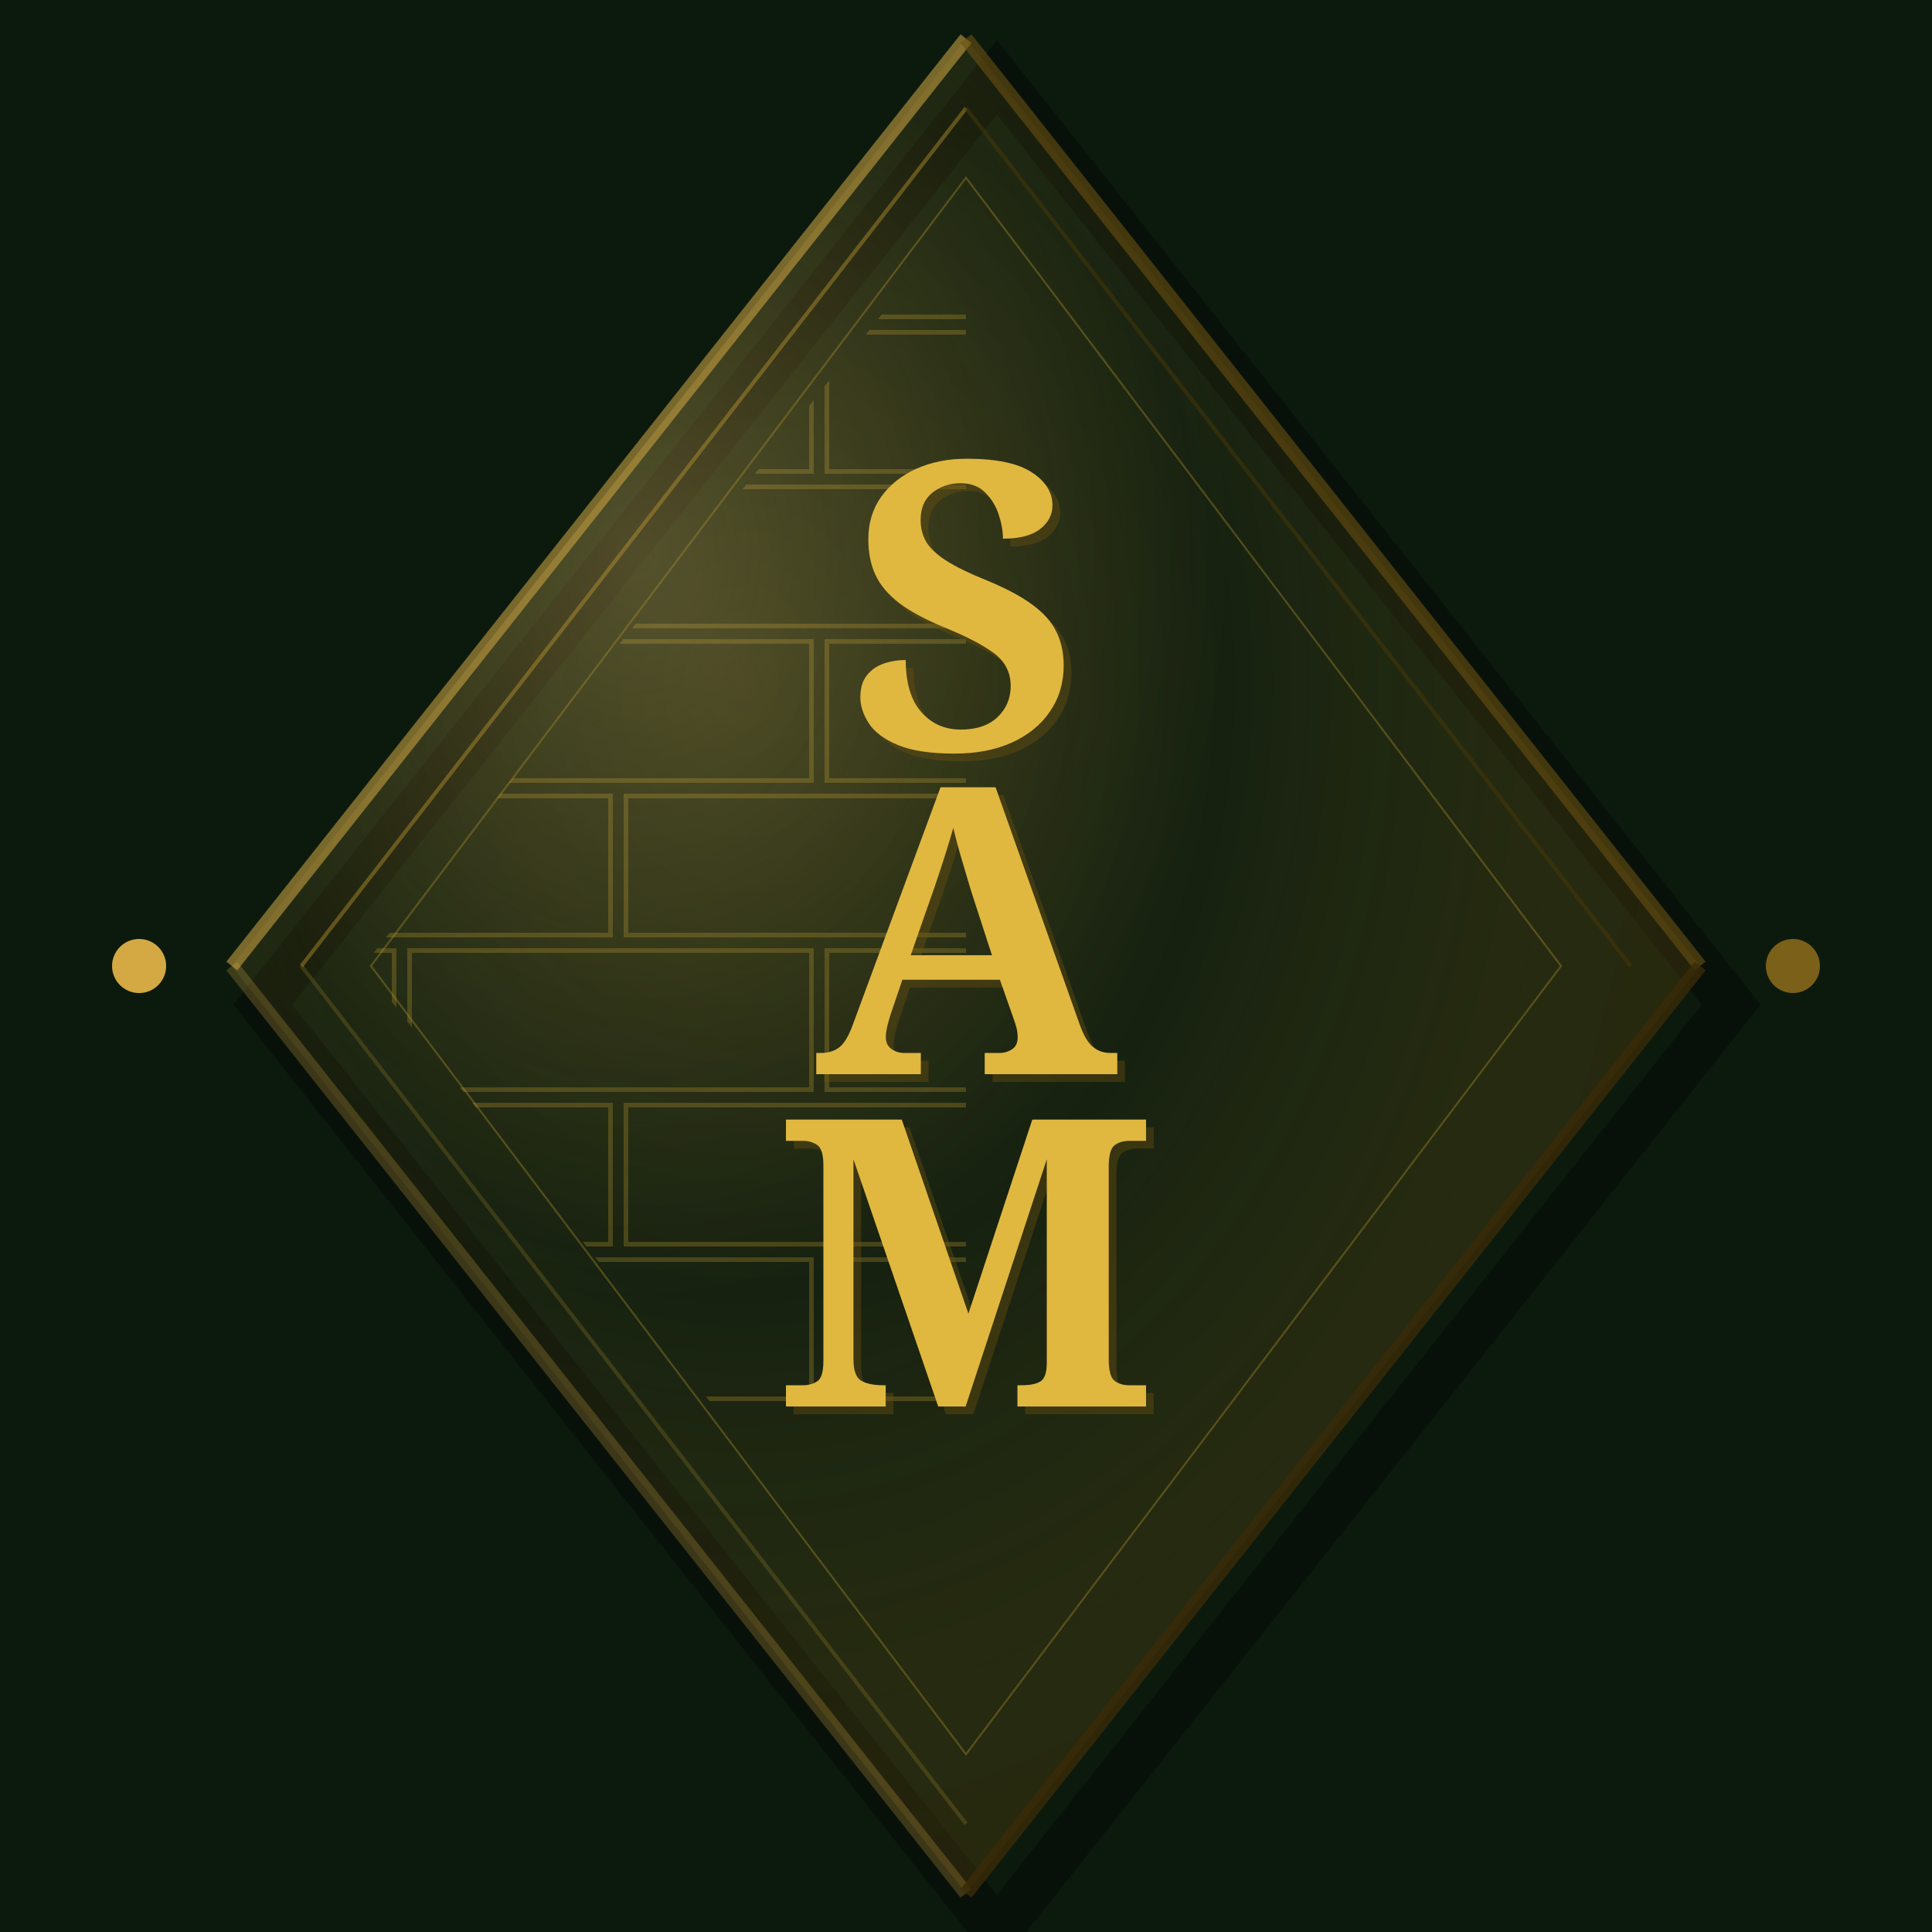
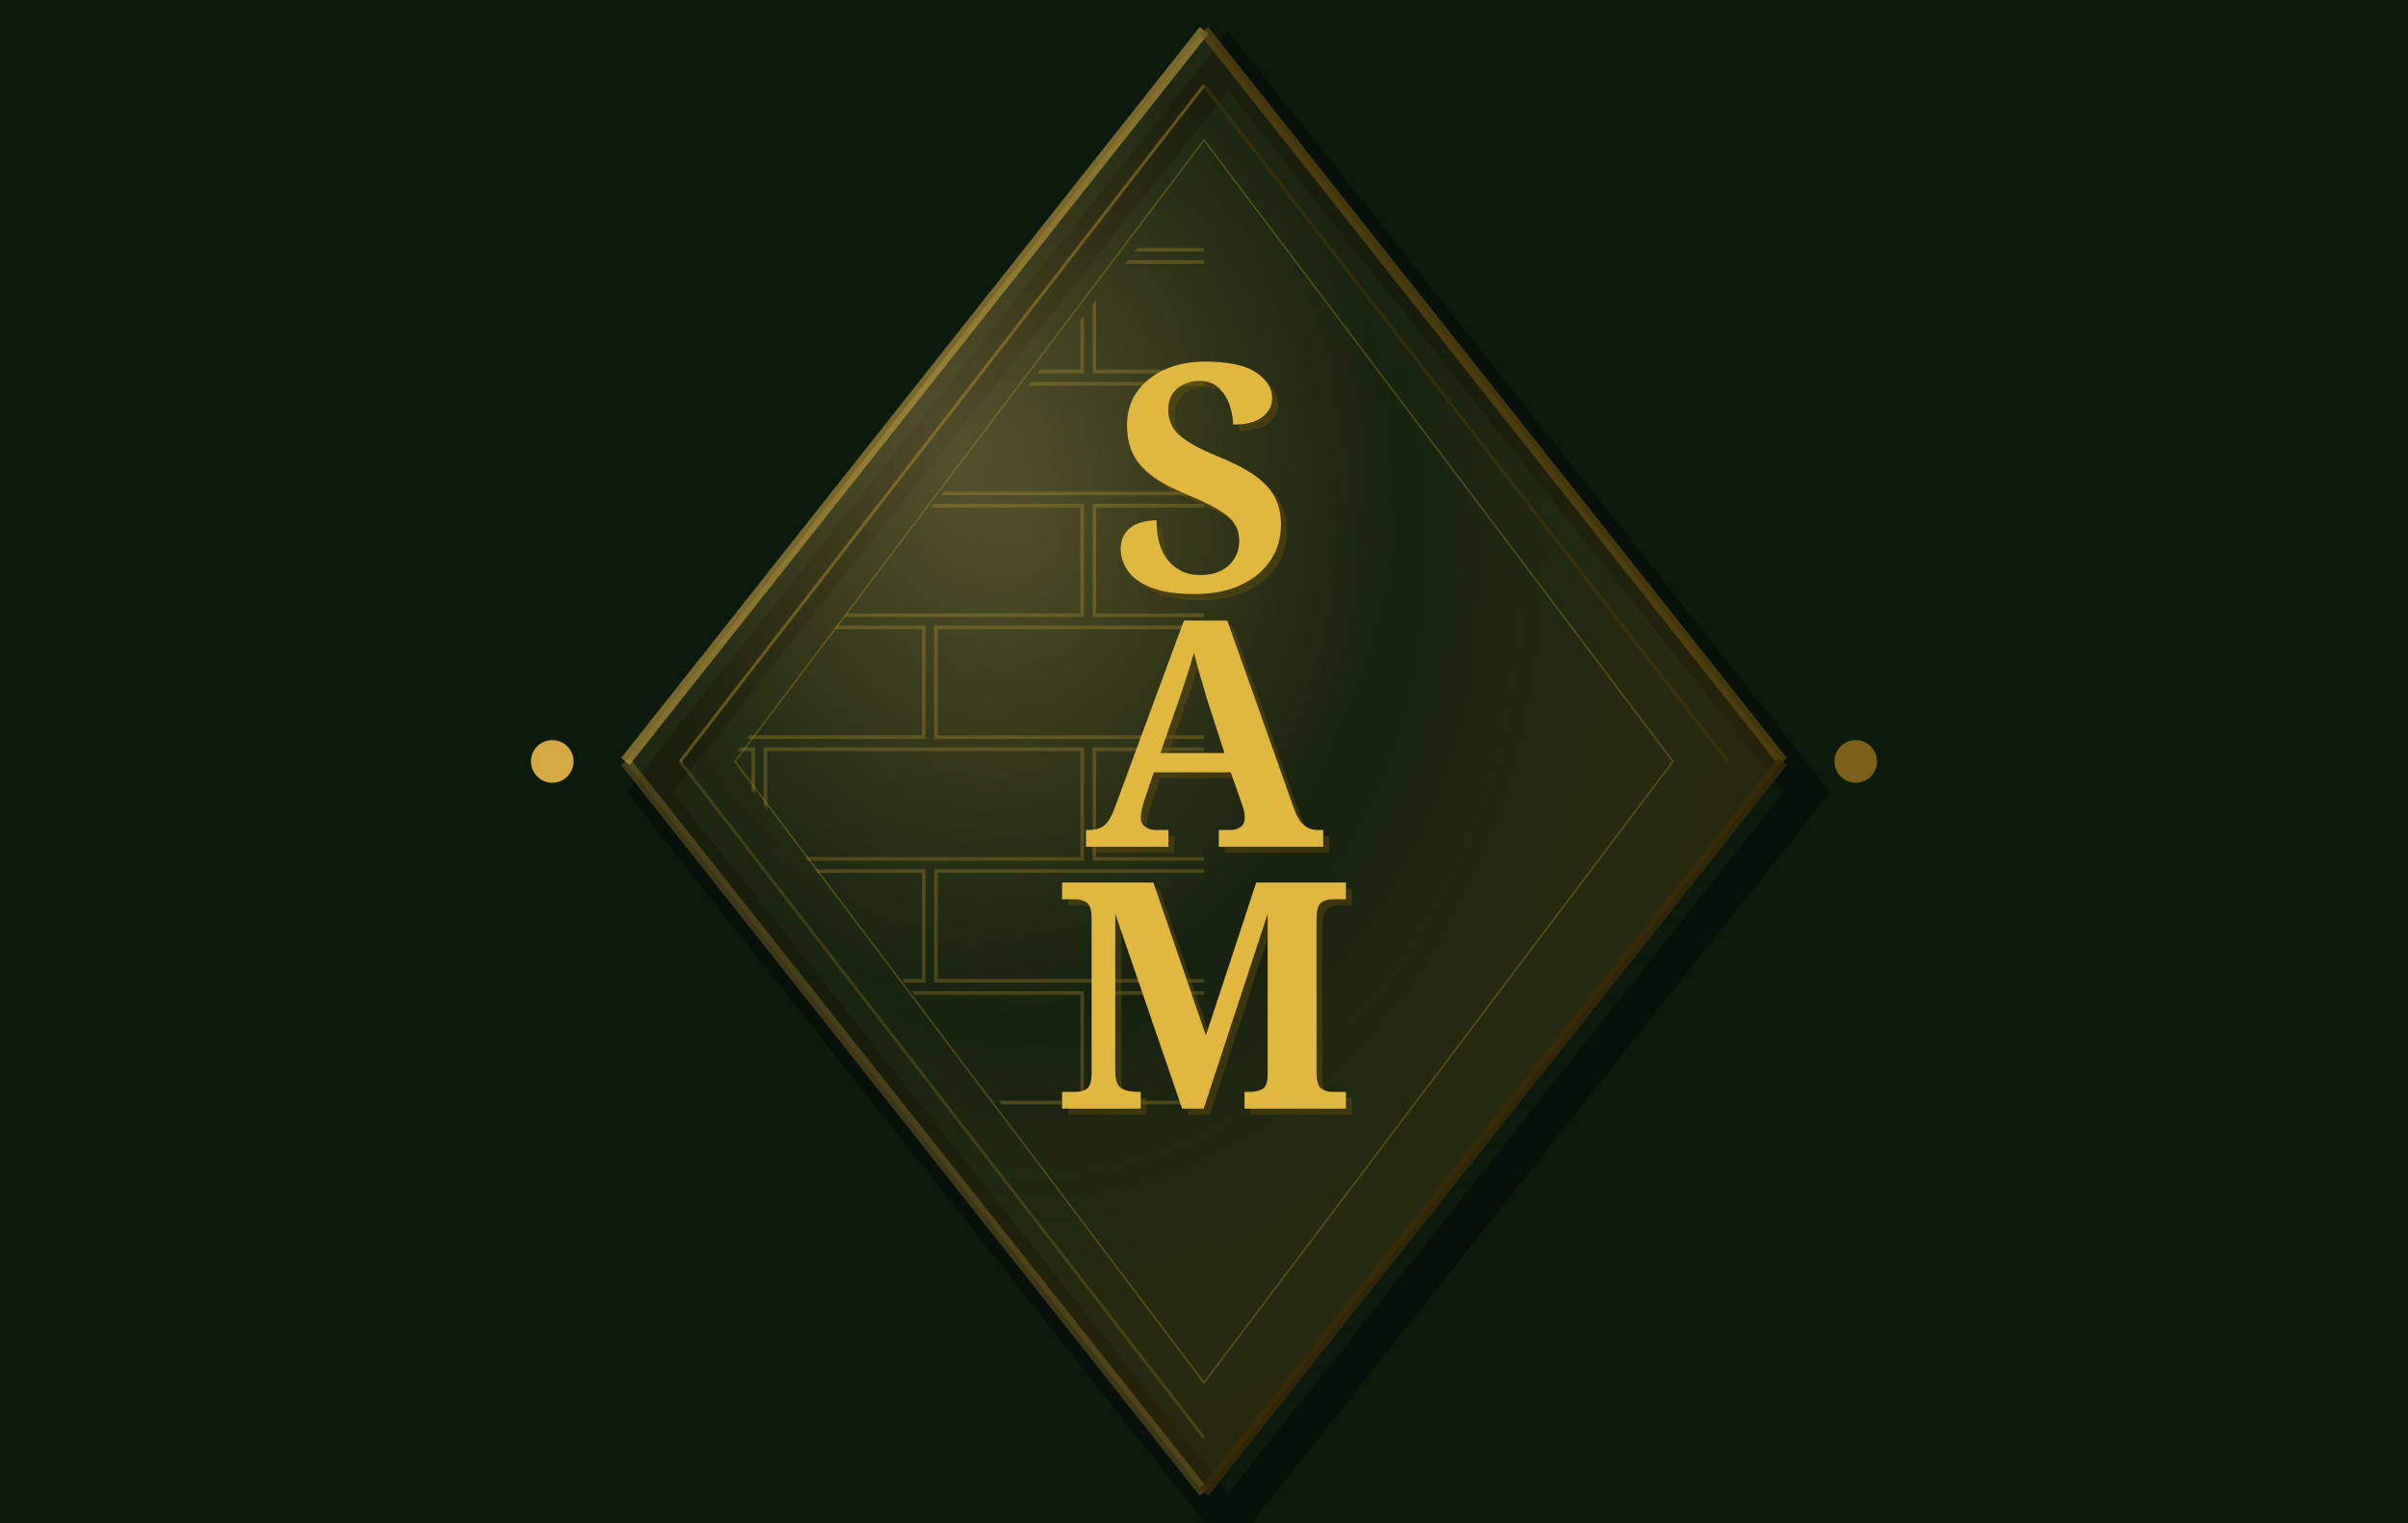
- <svg xmlns="http://www.w3.org/2000/svg" width="100%" viewBox="215 85 250 250">
+ <svg xmlns="http://www.w3.org/2000/svg" width="680" height="430" viewBox="215 85 250 250">
  <defs>
    <clipPath id="clip-links">
      <polygon points="340,112 340,308 262,210" />
    </clipPath>
    <radialGradient id="diepte" cx="35%" cy="35%" r="65%">
      <stop offset="0%" stop-color="#d4a843" stop-opacity="0.18" />
      <stop offset="50%" stop-color="#b8962e" stop-opacity="0.06" />
      <stop offset="100%" stop-color="#6b5010" stop-opacity="0.28" />
    </radialGradient>
    <radialGradient id="glans" cx="28%" cy="28%" r="40%">
      <stop offset="0%" stop-color="#f0d080" stop-opacity="0.22" />
      <stop offset="100%" stop-color="#b8962e" stop-opacity="0" />
    </radialGradient>
    <mask id="imagine-text-gaps-kfl8do" maskUnits="userSpaceOnUse">
      <rect x="0" y="0" width="680" height="430" fill="white" />
      <rect x="320.127" y="133.266" width="41.746" height="63.458" fill="black" rx="2" />
      <rect x="319.127" y="132.266" width="41.746" height="63.458" fill="black" rx="2" />
      <rect x="315.859" y="175.266" width="50.273" height="63.458" fill="black" rx="2" />
      <rect x="314.859" y="174.266" width="50.273" height="63.458" fill="black" rx="2" />
      <rect x="310.392" y="218.266" width="61.217" height="63.458" fill="black" rx="2" />
      <rect x="309.392" y="217.266" width="61.217" height="63.458" fill="black" rx="2" />
      <rect x="262.672" y="364.3" width="154.657" height="12.374" fill="black" rx="2" />
      <rect x="257.771" y="380.138" width="164.458" height="11.537" fill="black" rx="2" />
    </mask>
  </defs>
  <rect width="680" height="420" fill="#0c1a0e" style="fill:rgb(12, 26, 14);stroke:none;color:rgb(0, 0, 0);stroke-width:1px;stroke-linecap:butt;stroke-linejoin:miter;opacity:1;font-family:&quot;Anthropic Sans&quot;, -apple-system, &quot;system-ui&quot;, &quot;Segoe UI&quot;, sans-serif;font-size:16px;font-weight:400;text-anchor:start;dominant-baseline:auto" />
  <polygon points="344,95 439,215 344,335 249,215" fill="none" stroke="#000" stroke-width="6" opacity="0.35" style="fill:none;stroke:rgb(0, 0, 0);color:rgb(0, 0, 0);stroke-width:6px;stroke-linecap:butt;stroke-linejoin:miter;opacity:0.35;font-family:&quot;Anthropic Sans&quot;, -apple-system, &quot;system-ui&quot;, &quot;Segoe UI&quot;, sans-serif;font-size:16px;font-weight:400;text-anchor:start;dominant-baseline:auto" />
  <g clip-path="url(#clip-links)" stroke="#b8962e" stroke-width="0.6" fill="none" opacity="0.30" style="fill:none;stroke:rgb(184, 150, 46);color:rgb(0, 0, 0);stroke-width:0.6px;stroke-linecap:butt;stroke-linejoin:miter;opacity:0.3;font-family:&quot;Anthropic Sans&quot;, -apple-system, &quot;system-ui&quot;, &quot;Segoe UI&quot;, sans-serif;font-size:16px;font-weight:400;text-anchor:start;dominant-baseline:auto">
    <rect x="160" y="88" width="52" height="18" style="fill:none;stroke:rgb(184, 150, 46);color:rgb(0, 0, 0);stroke-width:0.6px;stroke-linecap:butt;stroke-linejoin:miter;opacity:1;font-family:&quot;Anthropic Sans&quot;, -apple-system, &quot;system-ui&quot;, &quot;Segoe UI&quot;, sans-serif;font-size:16px;font-weight:400;text-anchor:start;dominant-baseline:auto" />
    <rect x="214" y="88" width="52" height="18" style="fill:none;stroke:rgb(184, 150, 46);color:rgb(0, 0, 0);stroke-width:0.6px;stroke-linecap:butt;stroke-linejoin:miter;opacity:1;font-family:&quot;Anthropic Sans&quot;, -apple-system, &quot;system-ui&quot;, &quot;Segoe UI&quot;, sans-serif;font-size:16px;font-weight:400;text-anchor:start;dominant-baseline:auto" />
    <rect x="268" y="88" width="52" height="18" style="fill:none;stroke:rgb(184, 150, 46);color:rgb(0, 0, 0);stroke-width:0.6px;stroke-linecap:butt;stroke-linejoin:miter;opacity:1;font-family:&quot;Anthropic Sans&quot;, -apple-system, &quot;system-ui&quot;, &quot;Segoe UI&quot;, sans-serif;font-size:16px;font-weight:400;text-anchor:start;dominant-baseline:auto" />
    <rect x="322" y="88" width="52" height="18" style="fill:none;stroke:rgb(184, 150, 46);color:rgb(0, 0, 0);stroke-width:0.6px;stroke-linecap:butt;stroke-linejoin:miter;opacity:1;font-family:&quot;Anthropic Sans&quot;, -apple-system, &quot;system-ui&quot;, &quot;Segoe UI&quot;, sans-serif;font-size:16px;font-weight:400;text-anchor:start;dominant-baseline:auto" />
    <rect x="134" y="108" width="52" height="18" style="fill:none;stroke:rgb(184, 150, 46);color:rgb(0, 0, 0);stroke-width:0.6px;stroke-linecap:butt;stroke-linejoin:miter;opacity:1;font-family:&quot;Anthropic Sans&quot;, -apple-system, &quot;system-ui&quot;, &quot;Segoe UI&quot;, sans-serif;font-size:16px;font-weight:400;text-anchor:start;dominant-baseline:auto" />
    <rect x="188" y="108" width="52" height="18" style="fill:none;stroke:rgb(184, 150, 46);color:rgb(0, 0, 0);stroke-width:0.6px;stroke-linecap:butt;stroke-linejoin:miter;opacity:1;font-family:&quot;Anthropic Sans&quot;, -apple-system, &quot;system-ui&quot;, &quot;Segoe UI&quot;, sans-serif;font-size:16px;font-weight:400;text-anchor:start;dominant-baseline:auto" />
    <rect x="242" y="108" width="52" height="18" style="fill:none;stroke:rgb(184, 150, 46);color:rgb(0, 0, 0);stroke-width:0.6px;stroke-linecap:butt;stroke-linejoin:miter;opacity:1;font-family:&quot;Anthropic Sans&quot;, -apple-system, &quot;system-ui&quot;, &quot;Segoe UI&quot;, sans-serif;font-size:16px;font-weight:400;text-anchor:start;dominant-baseline:auto" />
    <rect x="296" y="108" width="52" height="18" style="fill:none;stroke:rgb(184, 150, 46);color:rgb(0, 0, 0);stroke-width:0.6px;stroke-linecap:butt;stroke-linejoin:miter;opacity:1;font-family:&quot;Anthropic Sans&quot;, -apple-system, &quot;system-ui&quot;, &quot;Segoe UI&quot;, sans-serif;font-size:16px;font-weight:400;text-anchor:start;dominant-baseline:auto" />
    <rect x="350" y="108" width="52" height="18" style="fill:none;stroke:rgb(184, 150, 46);color:rgb(0, 0, 0);stroke-width:0.6px;stroke-linecap:butt;stroke-linejoin:miter;opacity:1;font-family:&quot;Anthropic Sans&quot;, -apple-system, &quot;system-ui&quot;, &quot;Segoe UI&quot;, sans-serif;font-size:16px;font-weight:400;text-anchor:start;dominant-baseline:auto" />
    <rect x="160" y="128" width="52" height="18" style="fill:none;stroke:rgb(184, 150, 46);color:rgb(0, 0, 0);stroke-width:0.6px;stroke-linecap:butt;stroke-linejoin:miter;opacity:1;font-family:&quot;Anthropic Sans&quot;, -apple-system, &quot;system-ui&quot;, &quot;Segoe UI&quot;, sans-serif;font-size:16px;font-weight:400;text-anchor:start;dominant-baseline:auto" />
    <rect x="214" y="128" width="52" height="18" style="fill:none;stroke:rgb(184, 150, 46);color:rgb(0, 0, 0);stroke-width:0.6px;stroke-linecap:butt;stroke-linejoin:miter;opacity:1;font-family:&quot;Anthropic Sans&quot;, -apple-system, &quot;system-ui&quot;, &quot;Segoe UI&quot;, sans-serif;font-size:16px;font-weight:400;text-anchor:start;dominant-baseline:auto" />
    <rect x="268" y="128" width="52" height="18" style="fill:none;stroke:rgb(184, 150, 46);color:rgb(0, 0, 0);stroke-width:0.6px;stroke-linecap:butt;stroke-linejoin:miter;opacity:1;font-family:&quot;Anthropic Sans&quot;, -apple-system, &quot;system-ui&quot;, &quot;Segoe UI&quot;, sans-serif;font-size:16px;font-weight:400;text-anchor:start;dominant-baseline:auto" />
    <rect x="322" y="128" width="52" height="18" style="fill:none;stroke:rgb(184, 150, 46);color:rgb(0, 0, 0);stroke-width:0.6px;stroke-linecap:butt;stroke-linejoin:miter;opacity:1;font-family:&quot;Anthropic Sans&quot;, -apple-system, &quot;system-ui&quot;, &quot;Segoe UI&quot;, sans-serif;font-size:16px;font-weight:400;text-anchor:start;dominant-baseline:auto" />
    <rect x="134" y="148" width="52" height="18" style="fill:none;stroke:rgb(184, 150, 46);color:rgb(0, 0, 0);stroke-width:0.6px;stroke-linecap:butt;stroke-linejoin:miter;opacity:1;font-family:&quot;Anthropic Sans&quot;, -apple-system, &quot;system-ui&quot;, &quot;Segoe UI&quot;, sans-serif;font-size:16px;font-weight:400;text-anchor:start;dominant-baseline:auto" />
    <rect x="188" y="148" width="52" height="18" style="fill:none;stroke:rgb(184, 150, 46);color:rgb(0, 0, 0);stroke-width:0.6px;stroke-linecap:butt;stroke-linejoin:miter;opacity:1;font-family:&quot;Anthropic Sans&quot;, -apple-system, &quot;system-ui&quot;, &quot;Segoe UI&quot;, sans-serif;font-size:16px;font-weight:400;text-anchor:start;dominant-baseline:auto" />
    <rect x="242" y="148" width="52" height="18" style="fill:none;stroke:rgb(184, 150, 46);color:rgb(0, 0, 0);stroke-width:0.6px;stroke-linecap:butt;stroke-linejoin:miter;opacity:1;font-family:&quot;Anthropic Sans&quot;, -apple-system, &quot;system-ui&quot;, &quot;Segoe UI&quot;, sans-serif;font-size:16px;font-weight:400;text-anchor:start;dominant-baseline:auto" />
    <rect x="296" y="148" width="52" height="18" style="fill:none;stroke:rgb(184, 150, 46);color:rgb(0, 0, 0);stroke-width:0.6px;stroke-linecap:butt;stroke-linejoin:miter;opacity:1;font-family:&quot;Anthropic Sans&quot;, -apple-system, &quot;system-ui&quot;, &quot;Segoe UI&quot;, sans-serif;font-size:16px;font-weight:400;text-anchor:start;dominant-baseline:auto" />
    <rect x="350" y="148" width="52" height="18" style="fill:none;stroke:rgb(184, 150, 46);color:rgb(0, 0, 0);stroke-width:0.6px;stroke-linecap:butt;stroke-linejoin:miter;opacity:1;font-family:&quot;Anthropic Sans&quot;, -apple-system, &quot;system-ui&quot;, &quot;Segoe UI&quot;, sans-serif;font-size:16px;font-weight:400;text-anchor:start;dominant-baseline:auto" />
    <rect x="160" y="168" width="52" height="18" style="fill:none;stroke:rgb(184, 150, 46);color:rgb(0, 0, 0);stroke-width:0.6px;stroke-linecap:butt;stroke-linejoin:miter;opacity:1;font-family:&quot;Anthropic Sans&quot;, -apple-system, &quot;system-ui&quot;, &quot;Segoe UI&quot;, sans-serif;font-size:16px;font-weight:400;text-anchor:start;dominant-baseline:auto" />
    <rect x="214" y="168" width="52" height="18" style="fill:none;stroke:rgb(184, 150, 46);color:rgb(0, 0, 0);stroke-width:0.6px;stroke-linecap:butt;stroke-linejoin:miter;opacity:1;font-family:&quot;Anthropic Sans&quot;, -apple-system, &quot;system-ui&quot;, &quot;Segoe UI&quot;, sans-serif;font-size:16px;font-weight:400;text-anchor:start;dominant-baseline:auto" />
    <rect x="268" y="168" width="52" height="18" style="fill:none;stroke:rgb(184, 150, 46);color:rgb(0, 0, 0);stroke-width:0.6px;stroke-linecap:butt;stroke-linejoin:miter;opacity:1;font-family:&quot;Anthropic Sans&quot;, -apple-system, &quot;system-ui&quot;, &quot;Segoe UI&quot;, sans-serif;font-size:16px;font-weight:400;text-anchor:start;dominant-baseline:auto" />
    <rect x="322" y="168" width="52" height="18" style="fill:none;stroke:rgb(184, 150, 46);color:rgb(0, 0, 0);stroke-width:0.6px;stroke-linecap:butt;stroke-linejoin:miter;opacity:1;font-family:&quot;Anthropic Sans&quot;, -apple-system, &quot;system-ui&quot;, &quot;Segoe UI&quot;, sans-serif;font-size:16px;font-weight:400;text-anchor:start;dominant-baseline:auto" />
    <rect x="134" y="188" width="52" height="18" style="fill:none;stroke:rgb(184, 150, 46);color:rgb(0, 0, 0);stroke-width:0.6px;stroke-linecap:butt;stroke-linejoin:miter;opacity:1;font-family:&quot;Anthropic Sans&quot;, -apple-system, &quot;system-ui&quot;, &quot;Segoe UI&quot;, sans-serif;font-size:16px;font-weight:400;text-anchor:start;dominant-baseline:auto" />
    <rect x="188" y="188" width="52" height="18" style="fill:none;stroke:rgb(184, 150, 46);color:rgb(0, 0, 0);stroke-width:0.6px;stroke-linecap:butt;stroke-linejoin:miter;opacity:1;font-family:&quot;Anthropic Sans&quot;, -apple-system, &quot;system-ui&quot;, &quot;Segoe UI&quot;, sans-serif;font-size:16px;font-weight:400;text-anchor:start;dominant-baseline:auto" />
    <rect x="242" y="188" width="52" height="18" style="fill:none;stroke:rgb(184, 150, 46);color:rgb(0, 0, 0);stroke-width:0.6px;stroke-linecap:butt;stroke-linejoin:miter;opacity:1;font-family:&quot;Anthropic Sans&quot;, -apple-system, &quot;system-ui&quot;, &quot;Segoe UI&quot;, sans-serif;font-size:16px;font-weight:400;text-anchor:start;dominant-baseline:auto" />
    <rect x="296" y="188" width="52" height="18" style="fill:none;stroke:rgb(184, 150, 46);color:rgb(0, 0, 0);stroke-width:0.6px;stroke-linecap:butt;stroke-linejoin:miter;opacity:1;font-family:&quot;Anthropic Sans&quot;, -apple-system, &quot;system-ui&quot;, &quot;Segoe UI&quot;, sans-serif;font-size:16px;font-weight:400;text-anchor:start;dominant-baseline:auto" />
    <rect x="350" y="188" width="52" height="18" style="fill:none;stroke:rgb(184, 150, 46);color:rgb(0, 0, 0);stroke-width:0.6px;stroke-linecap:butt;stroke-linejoin:miter;opacity:1;font-family:&quot;Anthropic Sans&quot;, -apple-system, &quot;system-ui&quot;, &quot;Segoe UI&quot;, sans-serif;font-size:16px;font-weight:400;text-anchor:start;dominant-baseline:auto" />
    <rect x="160" y="208" width="52" height="18" style="fill:none;stroke:rgb(184, 150, 46);color:rgb(0, 0, 0);stroke-width:0.6px;stroke-linecap:butt;stroke-linejoin:miter;opacity:1;font-family:&quot;Anthropic Sans&quot;, -apple-system, &quot;system-ui&quot;, &quot;Segoe UI&quot;, sans-serif;font-size:16px;font-weight:400;text-anchor:start;dominant-baseline:auto" />
    <rect x="214" y="208" width="52" height="18" style="fill:none;stroke:rgb(184, 150, 46);color:rgb(0, 0, 0);stroke-width:0.6px;stroke-linecap:butt;stroke-linejoin:miter;opacity:1;font-family:&quot;Anthropic Sans&quot;, -apple-system, &quot;system-ui&quot;, &quot;Segoe UI&quot;, sans-serif;font-size:16px;font-weight:400;text-anchor:start;dominant-baseline:auto" />
    <rect x="268" y="208" width="52" height="18" style="fill:none;stroke:rgb(184, 150, 46);color:rgb(0, 0, 0);stroke-width:0.6px;stroke-linecap:butt;stroke-linejoin:miter;opacity:1;font-family:&quot;Anthropic Sans&quot;, -apple-system, &quot;system-ui&quot;, &quot;Segoe UI&quot;, sans-serif;font-size:16px;font-weight:400;text-anchor:start;dominant-baseline:auto" />
    <rect x="322" y="208" width="52" height="18" style="fill:none;stroke:rgb(184, 150, 46);color:rgb(0, 0, 0);stroke-width:0.6px;stroke-linecap:butt;stroke-linejoin:miter;opacity:1;font-family:&quot;Anthropic Sans&quot;, -apple-system, &quot;system-ui&quot;, &quot;Segoe UI&quot;, sans-serif;font-size:16px;font-weight:400;text-anchor:start;dominant-baseline:auto" />
    <rect x="134" y="228" width="52" height="18" style="fill:none;stroke:rgb(184, 150, 46);color:rgb(0, 0, 0);stroke-width:0.6px;stroke-linecap:butt;stroke-linejoin:miter;opacity:1;font-family:&quot;Anthropic Sans&quot;, -apple-system, &quot;system-ui&quot;, &quot;Segoe UI&quot;, sans-serif;font-size:16px;font-weight:400;text-anchor:start;dominant-baseline:auto" />
    <rect x="188" y="228" width="52" height="18" style="fill:none;stroke:rgb(184, 150, 46);color:rgb(0, 0, 0);stroke-width:0.6px;stroke-linecap:butt;stroke-linejoin:miter;opacity:1;font-family:&quot;Anthropic Sans&quot;, -apple-system, &quot;system-ui&quot;, &quot;Segoe UI&quot;, sans-serif;font-size:16px;font-weight:400;text-anchor:start;dominant-baseline:auto" />
    <rect x="242" y="228" width="52" height="18" style="fill:none;stroke:rgb(184, 150, 46);color:rgb(0, 0, 0);stroke-width:0.6px;stroke-linecap:butt;stroke-linejoin:miter;opacity:1;font-family:&quot;Anthropic Sans&quot;, -apple-system, &quot;system-ui&quot;, &quot;Segoe UI&quot;, sans-serif;font-size:16px;font-weight:400;text-anchor:start;dominant-baseline:auto" />
    <rect x="296" y="228" width="52" height="18" style="fill:none;stroke:rgb(184, 150, 46);color:rgb(0, 0, 0);stroke-width:0.6px;stroke-linecap:butt;stroke-linejoin:miter;opacity:1;font-family:&quot;Anthropic Sans&quot;, -apple-system, &quot;system-ui&quot;, &quot;Segoe UI&quot;, sans-serif;font-size:16px;font-weight:400;text-anchor:start;dominant-baseline:auto" />
    <rect x="160" y="248" width="52" height="18" style="fill:none;stroke:rgb(184, 150, 46);color:rgb(0, 0, 0);stroke-width:0.6px;stroke-linecap:butt;stroke-linejoin:miter;opacity:1;font-family:&quot;Anthropic Sans&quot;, -apple-system, &quot;system-ui&quot;, &quot;Segoe UI&quot;, sans-serif;font-size:16px;font-weight:400;text-anchor:start;dominant-baseline:auto" />
    <rect x="214" y="248" width="52" height="18" style="fill:none;stroke:rgb(184, 150, 46);color:rgb(0, 0, 0);stroke-width:0.6px;stroke-linecap:butt;stroke-linejoin:miter;opacity:1;font-family:&quot;Anthropic Sans&quot;, -apple-system, &quot;system-ui&quot;, &quot;Segoe UI&quot;, sans-serif;font-size:16px;font-weight:400;text-anchor:start;dominant-baseline:auto" />
    <rect x="268" y="248" width="52" height="18" style="fill:none;stroke:rgb(184, 150, 46);color:rgb(0, 0, 0);stroke-width:0.6px;stroke-linecap:butt;stroke-linejoin:miter;opacity:1;font-family:&quot;Anthropic Sans&quot;, -apple-system, &quot;system-ui&quot;, &quot;Segoe UI&quot;, sans-serif;font-size:16px;font-weight:400;text-anchor:start;dominant-baseline:auto" />
    <rect x="322" y="248" width="52" height="18" style="fill:none;stroke:rgb(184, 150, 46);color:rgb(0, 0, 0);stroke-width:0.6px;stroke-linecap:butt;stroke-linejoin:miter;opacity:1;font-family:&quot;Anthropic Sans&quot;, -apple-system, &quot;system-ui&quot;, &quot;Segoe UI&quot;, sans-serif;font-size:16px;font-weight:400;text-anchor:start;dominant-baseline:auto" />
    <rect x="134" y="268" width="52" height="18" style="fill:none;stroke:rgb(184, 150, 46);color:rgb(0, 0, 0);stroke-width:0.6px;stroke-linecap:butt;stroke-linejoin:miter;opacity:1;font-family:&quot;Anthropic Sans&quot;, -apple-system, &quot;system-ui&quot;, &quot;Segoe UI&quot;, sans-serif;font-size:16px;font-weight:400;text-anchor:start;dominant-baseline:auto" />
    <rect x="188" y="268" width="52" height="18" style="fill:none;stroke:rgb(184, 150, 46);color:rgb(0, 0, 0);stroke-width:0.6px;stroke-linecap:butt;stroke-linejoin:miter;opacity:1;font-family:&quot;Anthropic Sans&quot;, -apple-system, &quot;system-ui&quot;, &quot;Segoe UI&quot;, sans-serif;font-size:16px;font-weight:400;text-anchor:start;dominant-baseline:auto" />
    <rect x="242" y="268" width="52" height="18" style="fill:none;stroke:rgb(184, 150, 46);color:rgb(0, 0, 0);stroke-width:0.6px;stroke-linecap:butt;stroke-linejoin:miter;opacity:1;font-family:&quot;Anthropic Sans&quot;, -apple-system, &quot;system-ui&quot;, &quot;Segoe UI&quot;, sans-serif;font-size:16px;font-weight:400;text-anchor:start;dominant-baseline:auto" />
    <rect x="160" y="288" width="52" height="18" style="fill:none;stroke:rgb(184, 150, 46);color:rgb(0, 0, 0);stroke-width:0.6px;stroke-linecap:butt;stroke-linejoin:miter;opacity:1;font-family:&quot;Anthropic Sans&quot;, -apple-system, &quot;system-ui&quot;, &quot;Segoe UI&quot;, sans-serif;font-size:16px;font-weight:400;text-anchor:start;dominant-baseline:auto" />
    <rect x="214" y="288" width="52" height="18" style="fill:none;stroke:rgb(184, 150, 46);color:rgb(0, 0, 0);stroke-width:0.6px;stroke-linecap:butt;stroke-linejoin:miter;opacity:1;font-family:&quot;Anthropic Sans&quot;, -apple-system, &quot;system-ui&quot;, &quot;Segoe UI&quot;, sans-serif;font-size:16px;font-weight:400;text-anchor:start;dominant-baseline:auto" />
    <rect x="268" y="288" width="52" height="18" style="fill:none;stroke:rgb(184, 150, 46);color:rgb(0, 0, 0);stroke-width:0.6px;stroke-linecap:butt;stroke-linejoin:miter;opacity:1;font-family:&quot;Anthropic Sans&quot;, -apple-system, &quot;system-ui&quot;, &quot;Segoe UI&quot;, sans-serif;font-size:16px;font-weight:400;text-anchor:start;dominant-baseline:auto" />
    <rect x="134" y="308" width="52" height="18" style="fill:none;stroke:rgb(184, 150, 46);color:rgb(0, 0, 0);stroke-width:0.6px;stroke-linecap:butt;stroke-linejoin:miter;opacity:1;font-family:&quot;Anthropic Sans&quot;, -apple-system, &quot;system-ui&quot;, &quot;Segoe UI&quot;, sans-serif;font-size:16px;font-weight:400;text-anchor:start;dominant-baseline:auto" />
    <rect x="188" y="308" width="52" height="18" style="fill:none;stroke:rgb(184, 150, 46);color:rgb(0, 0, 0);stroke-width:0.6px;stroke-linecap:butt;stroke-linejoin:miter;opacity:1;font-family:&quot;Anthropic Sans&quot;, -apple-system, &quot;system-ui&quot;, &quot;Segoe UI&quot;, sans-serif;font-size:16px;font-weight:400;text-anchor:start;dominant-baseline:auto" />
  </g>
  <line x1="340" y1="90" x2="340" y2="330" stroke="#b8962e" stroke-width="0.4" opacity="0.2" mask="url(#imagine-text-gaps-kfl8do)" style="fill:rgb(0, 0, 0);stroke:rgb(184, 150, 46);color:rgb(0, 0, 0);stroke-width:0.4px;stroke-linecap:butt;stroke-linejoin:miter;opacity:0.2;font-family:&quot;Anthropic Sans&quot;, -apple-system, &quot;system-ui&quot;, &quot;Segoe UI&quot;, sans-serif;font-size:16px;font-weight:400;text-anchor:start;dominant-baseline:auto" />
  <polygon points="340,90 435,210 340,330 245,210" fill="url(#diepte)" style="stroke:none;color:rgb(0, 0, 0);stroke-width:1px;stroke-linecap:butt;stroke-linejoin:miter;opacity:1;font-family:&quot;Anthropic Sans&quot;, -apple-system, &quot;system-ui&quot;, &quot;Segoe UI&quot;, sans-serif;font-size:16px;font-weight:400;text-anchor:start;dominant-baseline:auto" />
  <polygon points="340,90 435,210 340,330 245,210" fill="url(#glans)" style="stroke:none;color:rgb(0, 0, 0);stroke-width:1px;stroke-linecap:butt;stroke-linejoin:miter;opacity:1;font-family:&quot;Anthropic Sans&quot;, -apple-system, &quot;system-ui&quot;, &quot;Segoe UI&quot;, sans-serif;font-size:16px;font-weight:400;text-anchor:start;dominant-baseline:auto" />
  <line x1="340" y1="90" x2="245" y2="210" stroke="#d4a843" stroke-width="1.8" opacity="0.55" style="fill:rgb(0, 0, 0);stroke:rgb(212, 168, 67);color:rgb(0, 0, 0);stroke-width:1.8px;stroke-linecap:butt;stroke-linejoin:miter;opacity:0.55;font-family:&quot;Anthropic Sans&quot;, -apple-system, &quot;system-ui&quot;, &quot;Segoe UI&quot;, sans-serif;font-size:16px;font-weight:400;text-anchor:start;dominant-baseline:auto" />
  <line x1="340" y1="90" x2="435" y2="210" stroke="#6b5010" stroke-width="1.8" opacity="0.6" style="fill:rgb(0, 0, 0);stroke:rgb(107, 80, 16);color:rgb(0, 0, 0);stroke-width:1.8px;stroke-linecap:butt;stroke-linejoin:miter;opacity:0.6;font-family:&quot;Anthropic Sans&quot;, -apple-system, &quot;system-ui&quot;, &quot;Segoe UI&quot;, sans-serif;font-size:16px;font-weight:400;text-anchor:start;dominant-baseline:auto" />
  <line x1="245" y1="210" x2="340" y2="330" stroke="#d4a843" stroke-width="1.8" opacity="0.25" style="fill:rgb(0, 0, 0);stroke:rgb(212, 168, 67);color:rgb(0, 0, 0);stroke-width:1.8px;stroke-linecap:butt;stroke-linejoin:miter;opacity:0.25;font-family:&quot;Anthropic Sans&quot;, -apple-system, &quot;system-ui&quot;, &quot;Segoe UI&quot;, sans-serif;font-size:16px;font-weight:400;text-anchor:start;dominant-baseline:auto" />
  <line x1="435" y1="210" x2="340" y2="330" stroke="#3a2a08" stroke-width="1.8" opacity="0.8" style="fill:rgb(0, 0, 0);stroke:rgb(58, 42, 8);color:rgb(0, 0, 0);stroke-width:1.8px;stroke-linecap:butt;stroke-linejoin:miter;opacity:0.8;font-family:&quot;Anthropic Sans&quot;, -apple-system, &quot;system-ui&quot;, &quot;Segoe UI&quot;, sans-serif;font-size:16px;font-weight:400;text-anchor:start;dominant-baseline:auto" />
  <line x1="340" y1="99" x2="254" y2="210" stroke="#c8a030" stroke-width="0.5" opacity="0.4" style="fill:rgb(0, 0, 0);stroke:rgb(200, 160, 48);color:rgb(0, 0, 0);stroke-width:0.5px;stroke-linecap:butt;stroke-linejoin:miter;opacity:0.4;font-family:&quot;Anthropic Sans&quot;, -apple-system, &quot;system-ui&quot;, &quot;Segoe UI&quot;, sans-serif;font-size:16px;font-weight:400;text-anchor:start;dominant-baseline:auto" />
  <line x1="340" y1="99" x2="426" y2="210" stroke="#4a3808" stroke-width="0.5" opacity="0.5" style="fill:rgb(0, 0, 0);stroke:rgb(74, 56, 8);color:rgb(0, 0, 0);stroke-width:0.5px;stroke-linecap:butt;stroke-linejoin:miter;opacity:0.5;font-family:&quot;Anthropic Sans&quot;, -apple-system, &quot;system-ui&quot;, &quot;Segoe UI&quot;, sans-serif;font-size:16px;font-weight:400;text-anchor:start;dominant-baseline:auto" />
  <line x1="254" y1="210" x2="340" y2="321" stroke="#c8a030" stroke-width="0.5" opacity="0.2" style="fill:rgb(0, 0, 0);stroke:rgb(200, 160, 48);color:rgb(0, 0, 0);stroke-width:0.5px;stroke-linecap:butt;stroke-linejoin:miter;opacity:0.2;font-family:&quot;Anthropic Sans&quot;, -apple-system, &quot;system-ui&quot;, &quot;Segoe UI&quot;, sans-serif;font-size:16px;font-weight:400;text-anchor:start;dominant-baseline:auto" />
  <line x1="426" y1="210" x2="340" y2="321" stroke="#2a1e04" stroke-width="0.5" opacity="0.6" mask="url(#imagine-text-gaps-kfl8do)" style="fill:rgb(0, 0, 0);stroke:rgb(42, 30, 4);color:rgb(0, 0, 0);stroke-width:0.5px;stroke-linecap:butt;stroke-linejoin:miter;opacity:0.6;font-family:&quot;Anthropic Sans&quot;, -apple-system, &quot;system-ui&quot;, &quot;Segoe UI&quot;, sans-serif;font-size:16px;font-weight:400;text-anchor:start;dominant-baseline:auto" />
  <polygon points="340,108 417,210 340,312 263,210" fill="none" stroke="#b8962e" stroke-width="0.25" opacity="0.35" style="fill:none;stroke:rgb(184, 150, 46);color:rgb(0, 0, 0);stroke-width:0.25px;stroke-linecap:butt;stroke-linejoin:miter;opacity:0.35;font-family:&quot;Anthropic Sans&quot;, -apple-system, &quot;system-ui&quot;, &quot;Segoe UI&quot;, sans-serif;font-size:16px;font-weight:400;text-anchor:start;dominant-baseline:auto" />
  <circle cx="340" cy="78" r="3.5" fill="#d4a843" style="fill:rgb(212, 168, 67);stroke:none;color:rgb(0, 0, 0);stroke-width:1px;stroke-linecap:butt;stroke-linejoin:miter;opacity:1;font-family:&quot;Anthropic Sans&quot;, -apple-system, &quot;system-ui&quot;, &quot;Segoe UI&quot;, sans-serif;font-size:16px;font-weight:400;text-anchor:start;dominant-baseline:auto" />
  <circle cx="447" cy="210" r="3.5" fill="#7a6018" style="fill:rgb(122, 96, 24);stroke:none;color:rgb(0, 0, 0);stroke-width:1px;stroke-linecap:butt;stroke-linejoin:miter;opacity:1;font-family:&quot;Anthropic Sans&quot;, -apple-system, &quot;system-ui&quot;, &quot;Segoe UI&quot;, sans-serif;font-size:16px;font-weight:400;text-anchor:start;dominant-baseline:auto" />
  <circle cx="340" cy="342" r="3.5" fill="#8a7020" style="fill:rgb(138, 112, 32);stroke:none;color:rgb(0, 0, 0);stroke-width:1px;stroke-linecap:butt;stroke-linejoin:miter;opacity:1;font-family:&quot;Anthropic Sans&quot;, -apple-system, &quot;system-ui&quot;, &quot;Segoe UI&quot;, sans-serif;font-size:16px;font-weight:400;text-anchor:start;dominant-baseline:auto" />
  <circle cx="233" cy="210" r="3.5" fill="#d4a843" style="fill:rgb(212, 168, 67);stroke:none;color:rgb(0, 0, 0);stroke-width:1px;stroke-linecap:butt;stroke-linejoin:miter;opacity:1;font-family:&quot;Anthropic Sans&quot;, -apple-system, &quot;system-ui&quot;, &quot;Segoe UI&quot;, sans-serif;font-size:16px;font-weight:400;text-anchor:start;dominant-baseline:auto" />
  <text x="341" y="183" font-family="Playfair Display, Georgia, serif" font-size="52" font-weight="700" fill="#6b5010" text-anchor="middle" opacity="0.4" style="fill:rgb(107, 80, 16);stroke:none;color:rgb(0, 0, 0);stroke-width:1px;stroke-linecap:butt;stroke-linejoin:miter;opacity:0.4;font-family:&quot;Playfair Display&quot;, Georgia, serif;font-size:52px;font-weight:700;text-anchor:middle;dominant-baseline:auto">S</text>
  <text x="340" y="182" font-family="Playfair Display, Georgia, serif" font-size="52" font-weight="700" fill="#e0b840" text-anchor="middle" style="fill:rgb(224, 184, 64);stroke:none;color:rgb(0, 0, 0);stroke-width:1px;stroke-linecap:butt;stroke-linejoin:miter;opacity:1;font-family:&quot;Playfair Display&quot;, Georgia, serif;font-size:52px;font-weight:700;text-anchor:middle;dominant-baseline:auto">S</text>
  <line x1="314" y1="192" x2="366" y2="192" stroke="#b8962e" stroke-width="0.5" opacity="0.5" mask="url(#imagine-text-gaps-kfl8do)" style="fill:rgb(0, 0, 0);stroke:rgb(184, 150, 46);color:rgb(0, 0, 0);stroke-width:0.5px;stroke-linecap:butt;stroke-linejoin:miter;opacity:0.5;font-family:&quot;Anthropic Sans&quot;, -apple-system, &quot;system-ui&quot;, &quot;Segoe UI&quot;, sans-serif;font-size:16px;font-weight:400;text-anchor:start;dominant-baseline:auto" />
  <text x="341" y="225" font-family="Playfair Display, Georgia, serif" font-size="52" font-weight="700" fill="#6b5010" text-anchor="middle" opacity="0.4" style="fill:rgb(107, 80, 16);stroke:none;color:rgb(0, 0, 0);stroke-width:1px;stroke-linecap:butt;stroke-linejoin:miter;opacity:0.4;font-family:&quot;Playfair Display&quot;, Georgia, serif;font-size:52px;font-weight:700;text-anchor:middle;dominant-baseline:auto">A</text>
  <text x="340" y="224" font-family="Playfair Display, Georgia, serif" font-size="52" font-weight="700" fill="#e0b840" text-anchor="middle" style="fill:rgb(224, 184, 64);stroke:none;color:rgb(0, 0, 0);stroke-width:1px;stroke-linecap:butt;stroke-linejoin:miter;opacity:1;font-family:&quot;Playfair Display&quot;, Georgia, serif;font-size:52px;font-weight:700;text-anchor:middle;dominant-baseline:auto">A</text>
  <line x1="314" y1="234" x2="366" y2="234" stroke="#b8962e" stroke-width="0.5" opacity="0.5" mask="url(#imagine-text-gaps-kfl8do)" style="fill:rgb(0, 0, 0);stroke:rgb(184, 150, 46);color:rgb(0, 0, 0);stroke-width:0.5px;stroke-linecap:butt;stroke-linejoin:miter;opacity:0.5;font-family:&quot;Anthropic Sans&quot;, -apple-system, &quot;system-ui&quot;, &quot;Segoe UI&quot;, sans-serif;font-size:16px;font-weight:400;text-anchor:start;dominant-baseline:auto" />
  <text x="341" y="268" font-family="Playfair Display, Georgia, serif" font-size="52" font-weight="700" fill="#6b5010" text-anchor="middle" opacity="0.4" style="fill:rgb(107, 80, 16);stroke:none;color:rgb(0, 0, 0);stroke-width:1px;stroke-linecap:butt;stroke-linejoin:miter;opacity:0.4;font-family:&quot;Playfair Display&quot;, Georgia, serif;font-size:52px;font-weight:700;text-anchor:middle;dominant-baseline:auto">M</text>
  <text x="340" y="267" font-family="Playfair Display, Georgia, serif" font-size="52" font-weight="700" fill="#e0b840" text-anchor="middle" style="fill:rgb(224, 184, 64);stroke:none;color:rgb(0, 0, 0);stroke-width:1px;stroke-linecap:butt;stroke-linejoin:miter;opacity:1;font-family:&quot;Playfair Display&quot;, Georgia, serif;font-size:52px;font-weight:700;text-anchor:middle;dominant-baseline:auto">M</text>
  <line x1="245" y1="358" x2="435" y2="358" stroke="#b8962e" stroke-width="0.4" opacity="0.3" style="fill:rgb(0, 0, 0);stroke:rgb(184, 150, 46);color:rgb(0, 0, 0);stroke-width:0.4px;stroke-linecap:butt;stroke-linejoin:miter;opacity:0.3;font-family:&quot;Anthropic Sans&quot;, -apple-system, &quot;system-ui&quot;, &quot;Segoe UI&quot;, sans-serif;font-size:16px;font-weight:400;text-anchor:start;dominant-baseline:auto" />
  <line x1="245" y1="396" x2="435" y2="396" stroke="#b8962e" stroke-width="0.4" opacity="0.3" style="fill:rgb(0, 0, 0);stroke:rgb(184, 150, 46);color:rgb(0, 0, 0);stroke-width:0.4px;stroke-linecap:butt;stroke-linejoin:miter;opacity:0.3;font-family:&quot;Anthropic Sans&quot;, -apple-system, &quot;system-ui&quot;, &quot;Segoe UI&quot;, sans-serif;font-size:16px;font-weight:400;text-anchor:start;dominant-baseline:auto" />
</svg>
